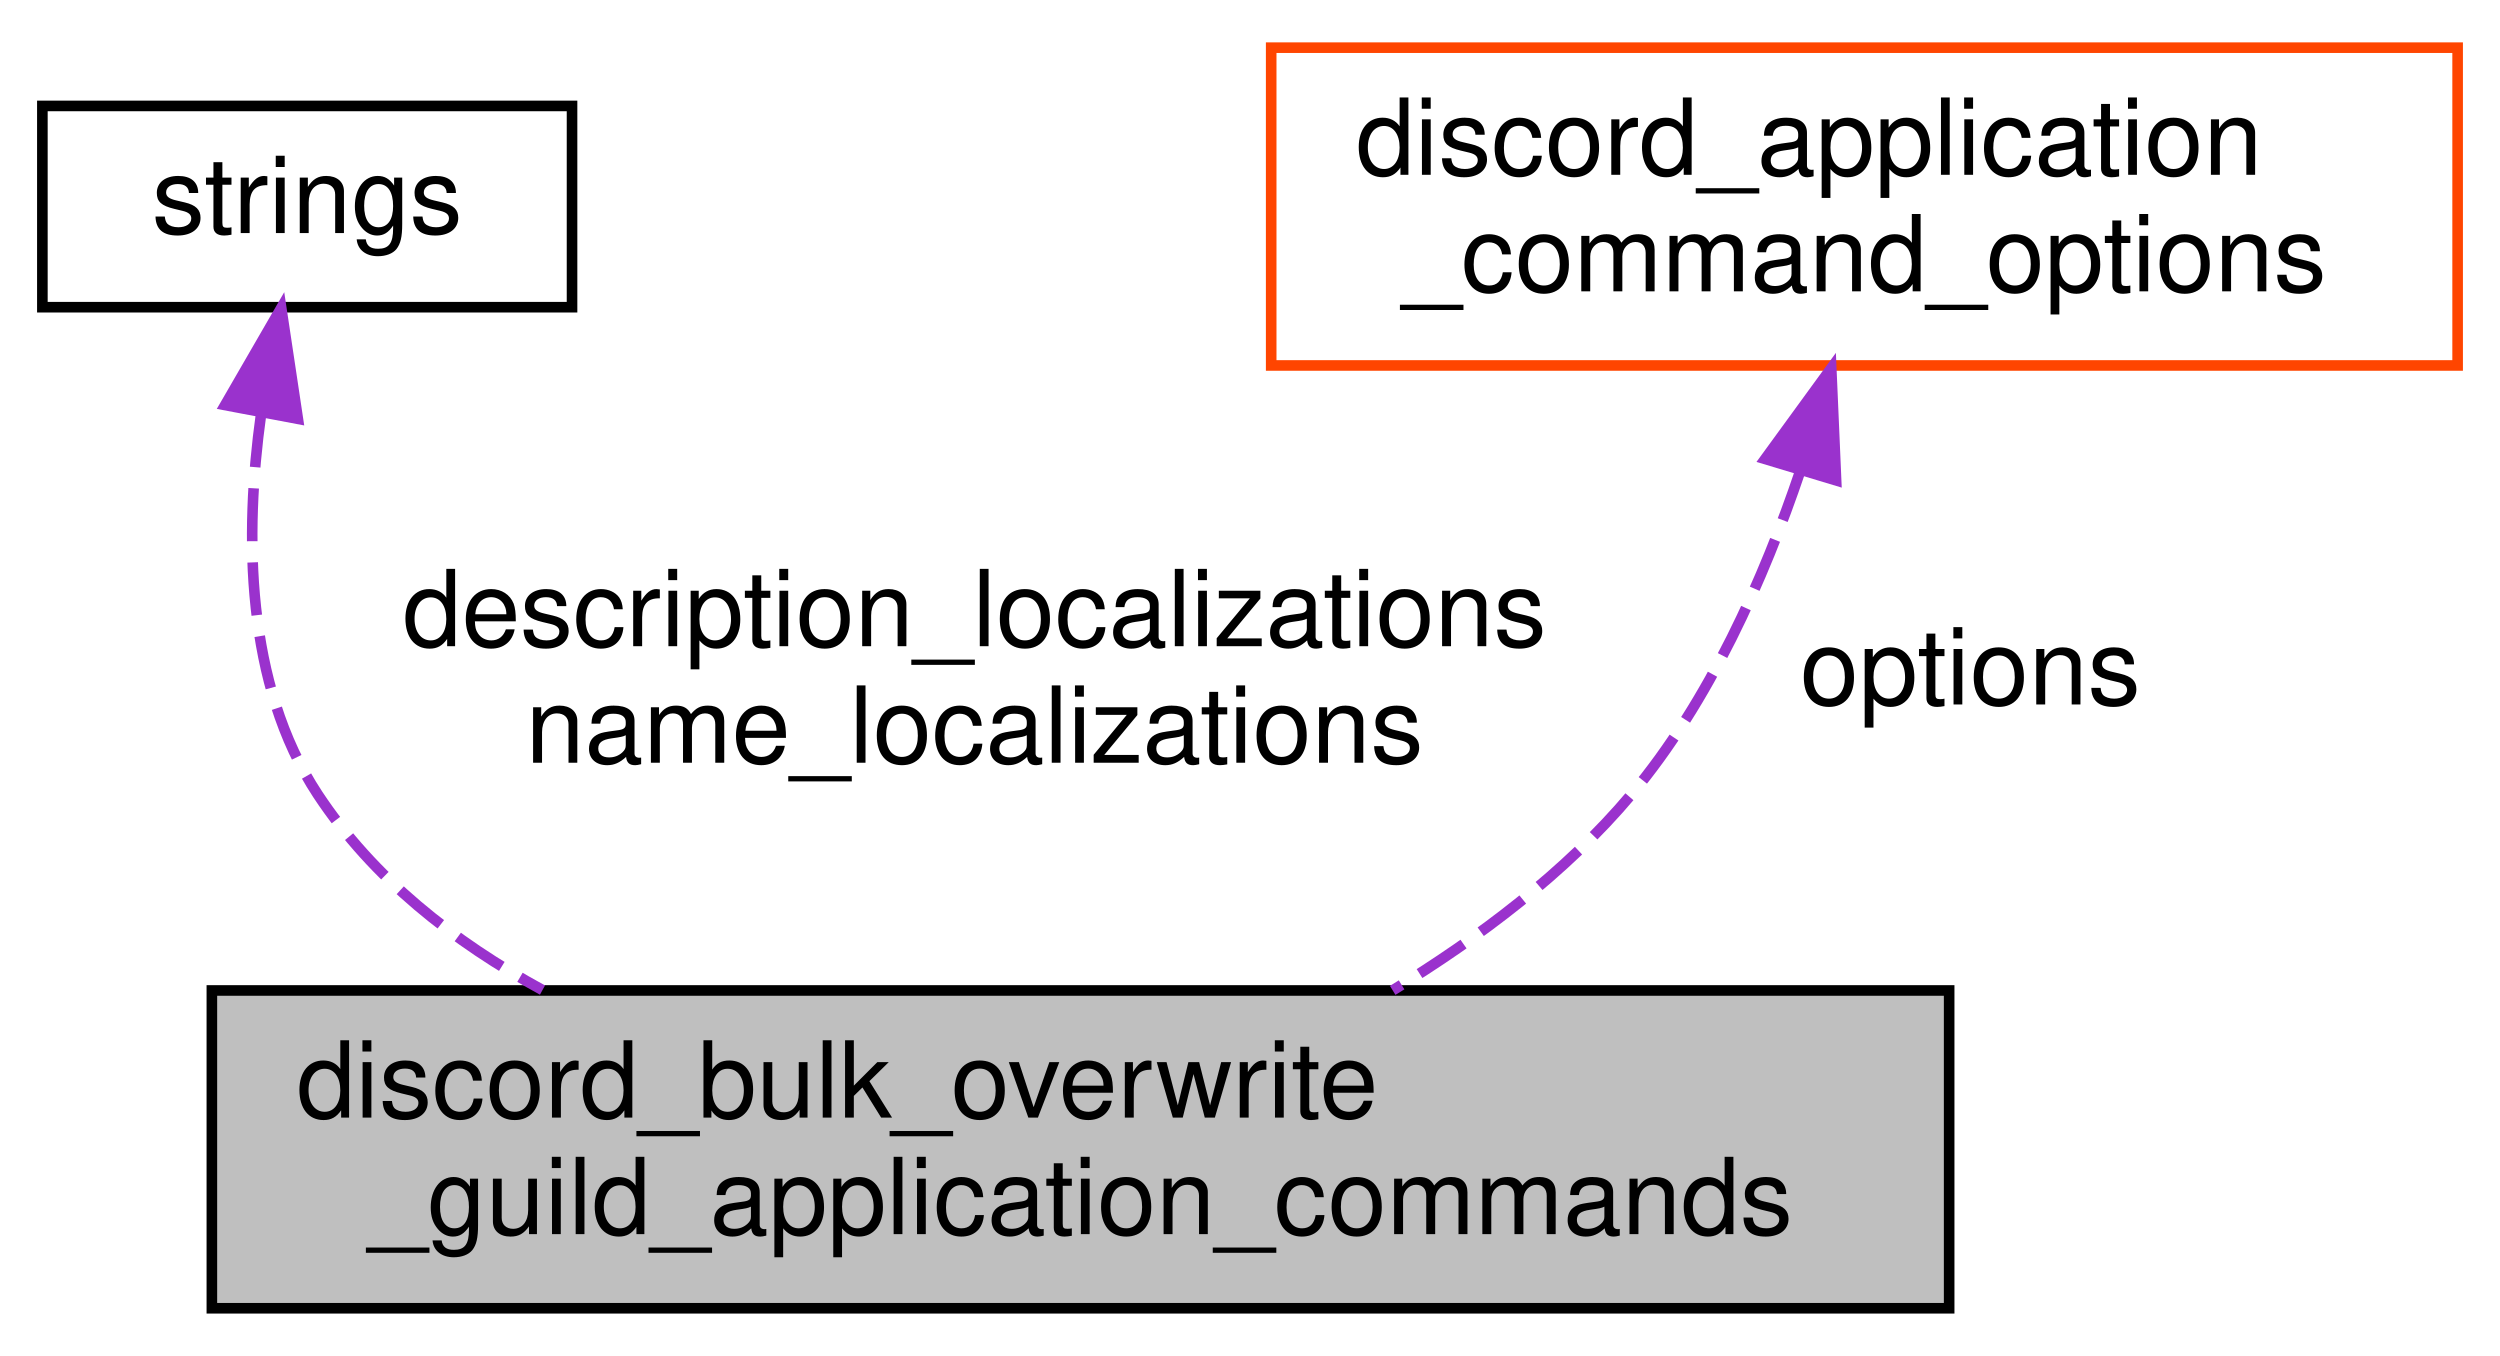
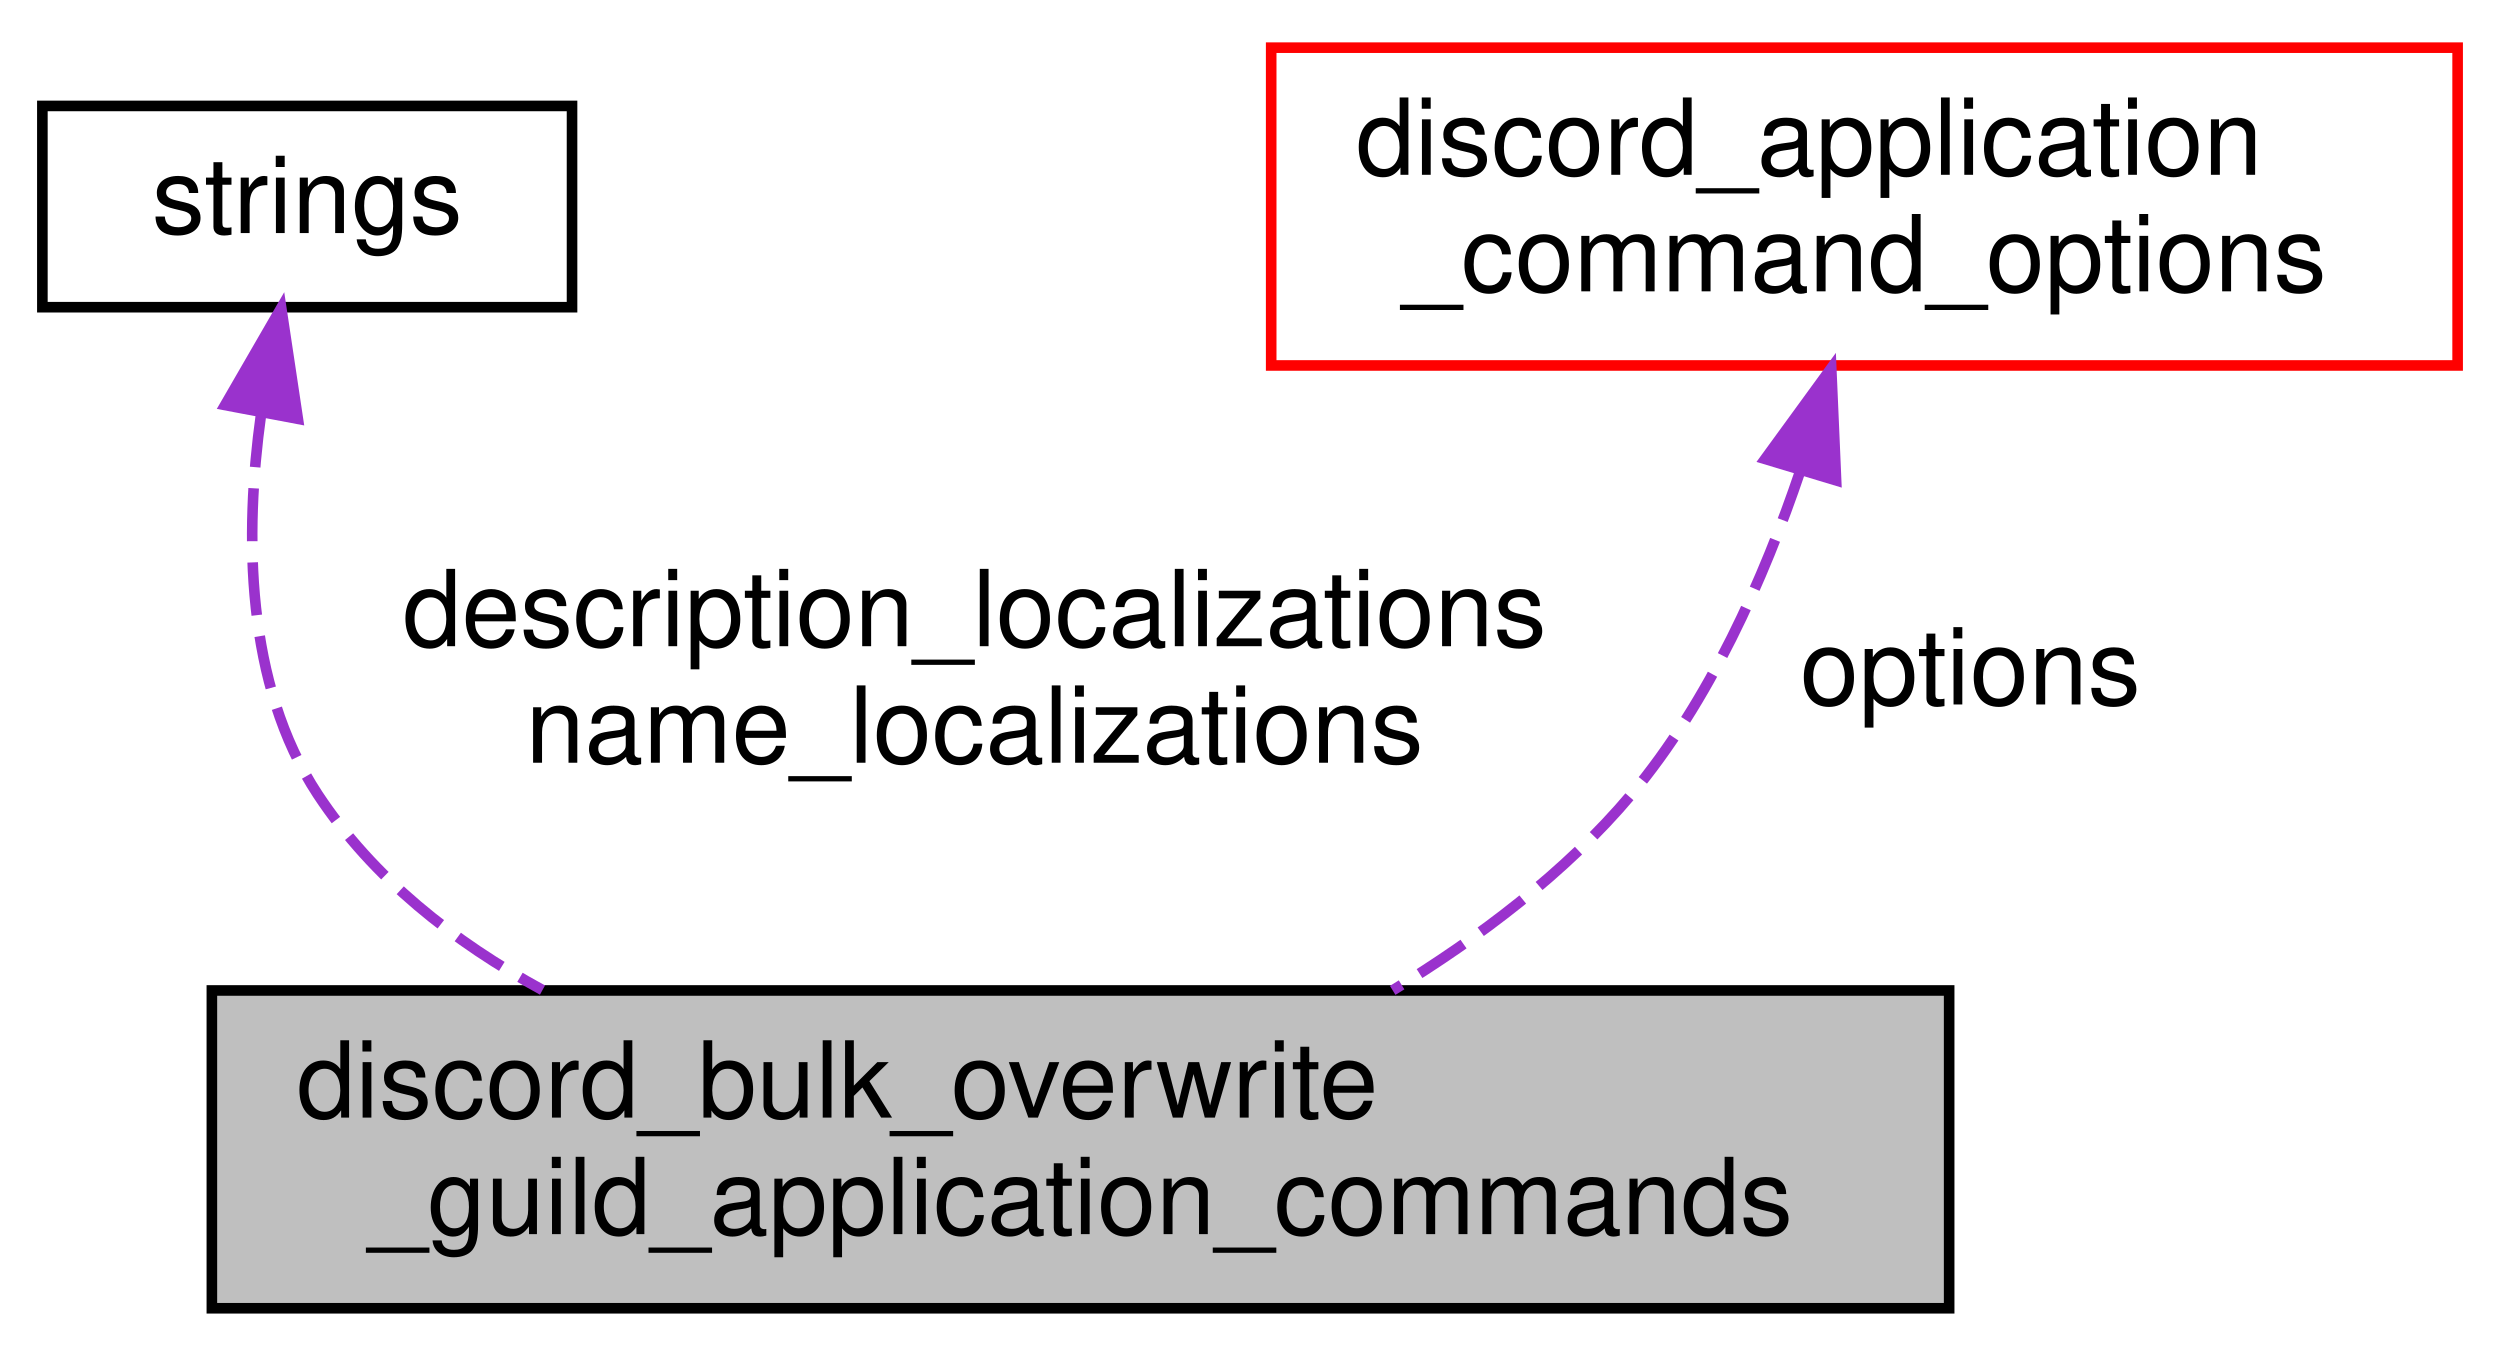
<svg xmlns="http://www.w3.org/2000/svg" xmlns:xlink="http://www.w3.org/1999/xlink" width="236pt" height="128pt" viewBox="0.00 0.00 236.00 128.00">
  <g id="graph0" class="graph" transform="scale(1 1) rotate(0) translate(4 124)">
    <g id="node1" class="node">
      <g id="a_node1">
        <a xlink:title=" ">
          <polygon fill="#bfbfbf" stroke="black" points="16,-0.5 16,-30.5 180,-30.5 180,-0.5 16,-0.5" />
          <text text-anchor="start" x="24" y="-18.5" font-family="Helvetica,sans-Serif" font-size="10.00">discord_bulk_overwrite</text>
          <text text-anchor="middle" x="98" y="-7.5" font-family="Helvetica,sans-Serif" font-size="10.00">_guild_application_commands</text>
        </a>
      </g>
    </g>
    <g id="node2" class="node">
      <g id="a_node2">
        <a xlink:href="structstrings.html" target="_top" xlink:title=" ">
          <polygon fill="none" stroke="black" points="0,-95 0,-114 50,-114 50,-95 0,-95" />
          <text text-anchor="middle" x="25" y="-102" font-family="Helvetica,sans-Serif" font-size="10.00">strings</text>
        </a>
      </g>
    </g>
    <g id="edge1" class="edge">
      <path fill="none" stroke="#9a32cd" stroke-dasharray="5,2" d="M20.64,-84.87C19.08,-73.6 19.13,-59.43 26,-49 31.21,-41.1 38.84,-35.09 47.21,-30.54" />
      <polygon fill="#9a32cd" stroke="#9a32cd" points="17.25,-85.76 22.55,-94.93 24.12,-84.46 17.25,-85.76" />
      <text text-anchor="middle" x="88" y="-63" font-family="Helvetica,sans-Serif" font-size="10.00"> description_localizations</text>
      <text text-anchor="middle" x="88" y="-52" font-family="Helvetica,sans-Serif" font-size="10.00">name_localizations</text>
    </g>
    <g id="node3" class="node">
      <g id="a_node3">
        <a xlink:href="structdiscord__application__command__options.html" target="_top" xlink:title=" ">
-           <polygon fill="none" stroke="orangered" points="116,-89.5 116,-119.5 228,-119.5 228,-89.5 116,-89.5" />
+           <polygon fill="none" stroke="red" points="116,-89.5 116,-119.5 228,-119.5 228,-89.5 116,-89.5" />
          <text text-anchor="start" x="124" y="-107.5" font-family="Helvetica,sans-Serif" font-size="10.00">discord_application</text>
          <text text-anchor="middle" x="172" y="-96.5" font-family="Helvetica,sans-Serif" font-size="10.00">_command_options</text>
        </a>
      </g>
    </g>
    <g id="edge2" class="edge">
      <path fill="none" stroke="#9a32cd" stroke-dasharray="5,2" d="M165.97,-79.61C162.52,-69.38 157.38,-57.79 150,-49 143.84,-41.66 135.59,-35.46 127.47,-30.51" />
      <polygon fill="#9a32cd" stroke="#9a32cd" points="162.63,-80.67 168.87,-89.24 169.33,-78.65 162.63,-80.67" />
      <text text-anchor="middle" x="182" y="-57.5" font-family="Helvetica,sans-Serif" font-size="10.00"> options</text>
    </g>
  </g>
</svg>
